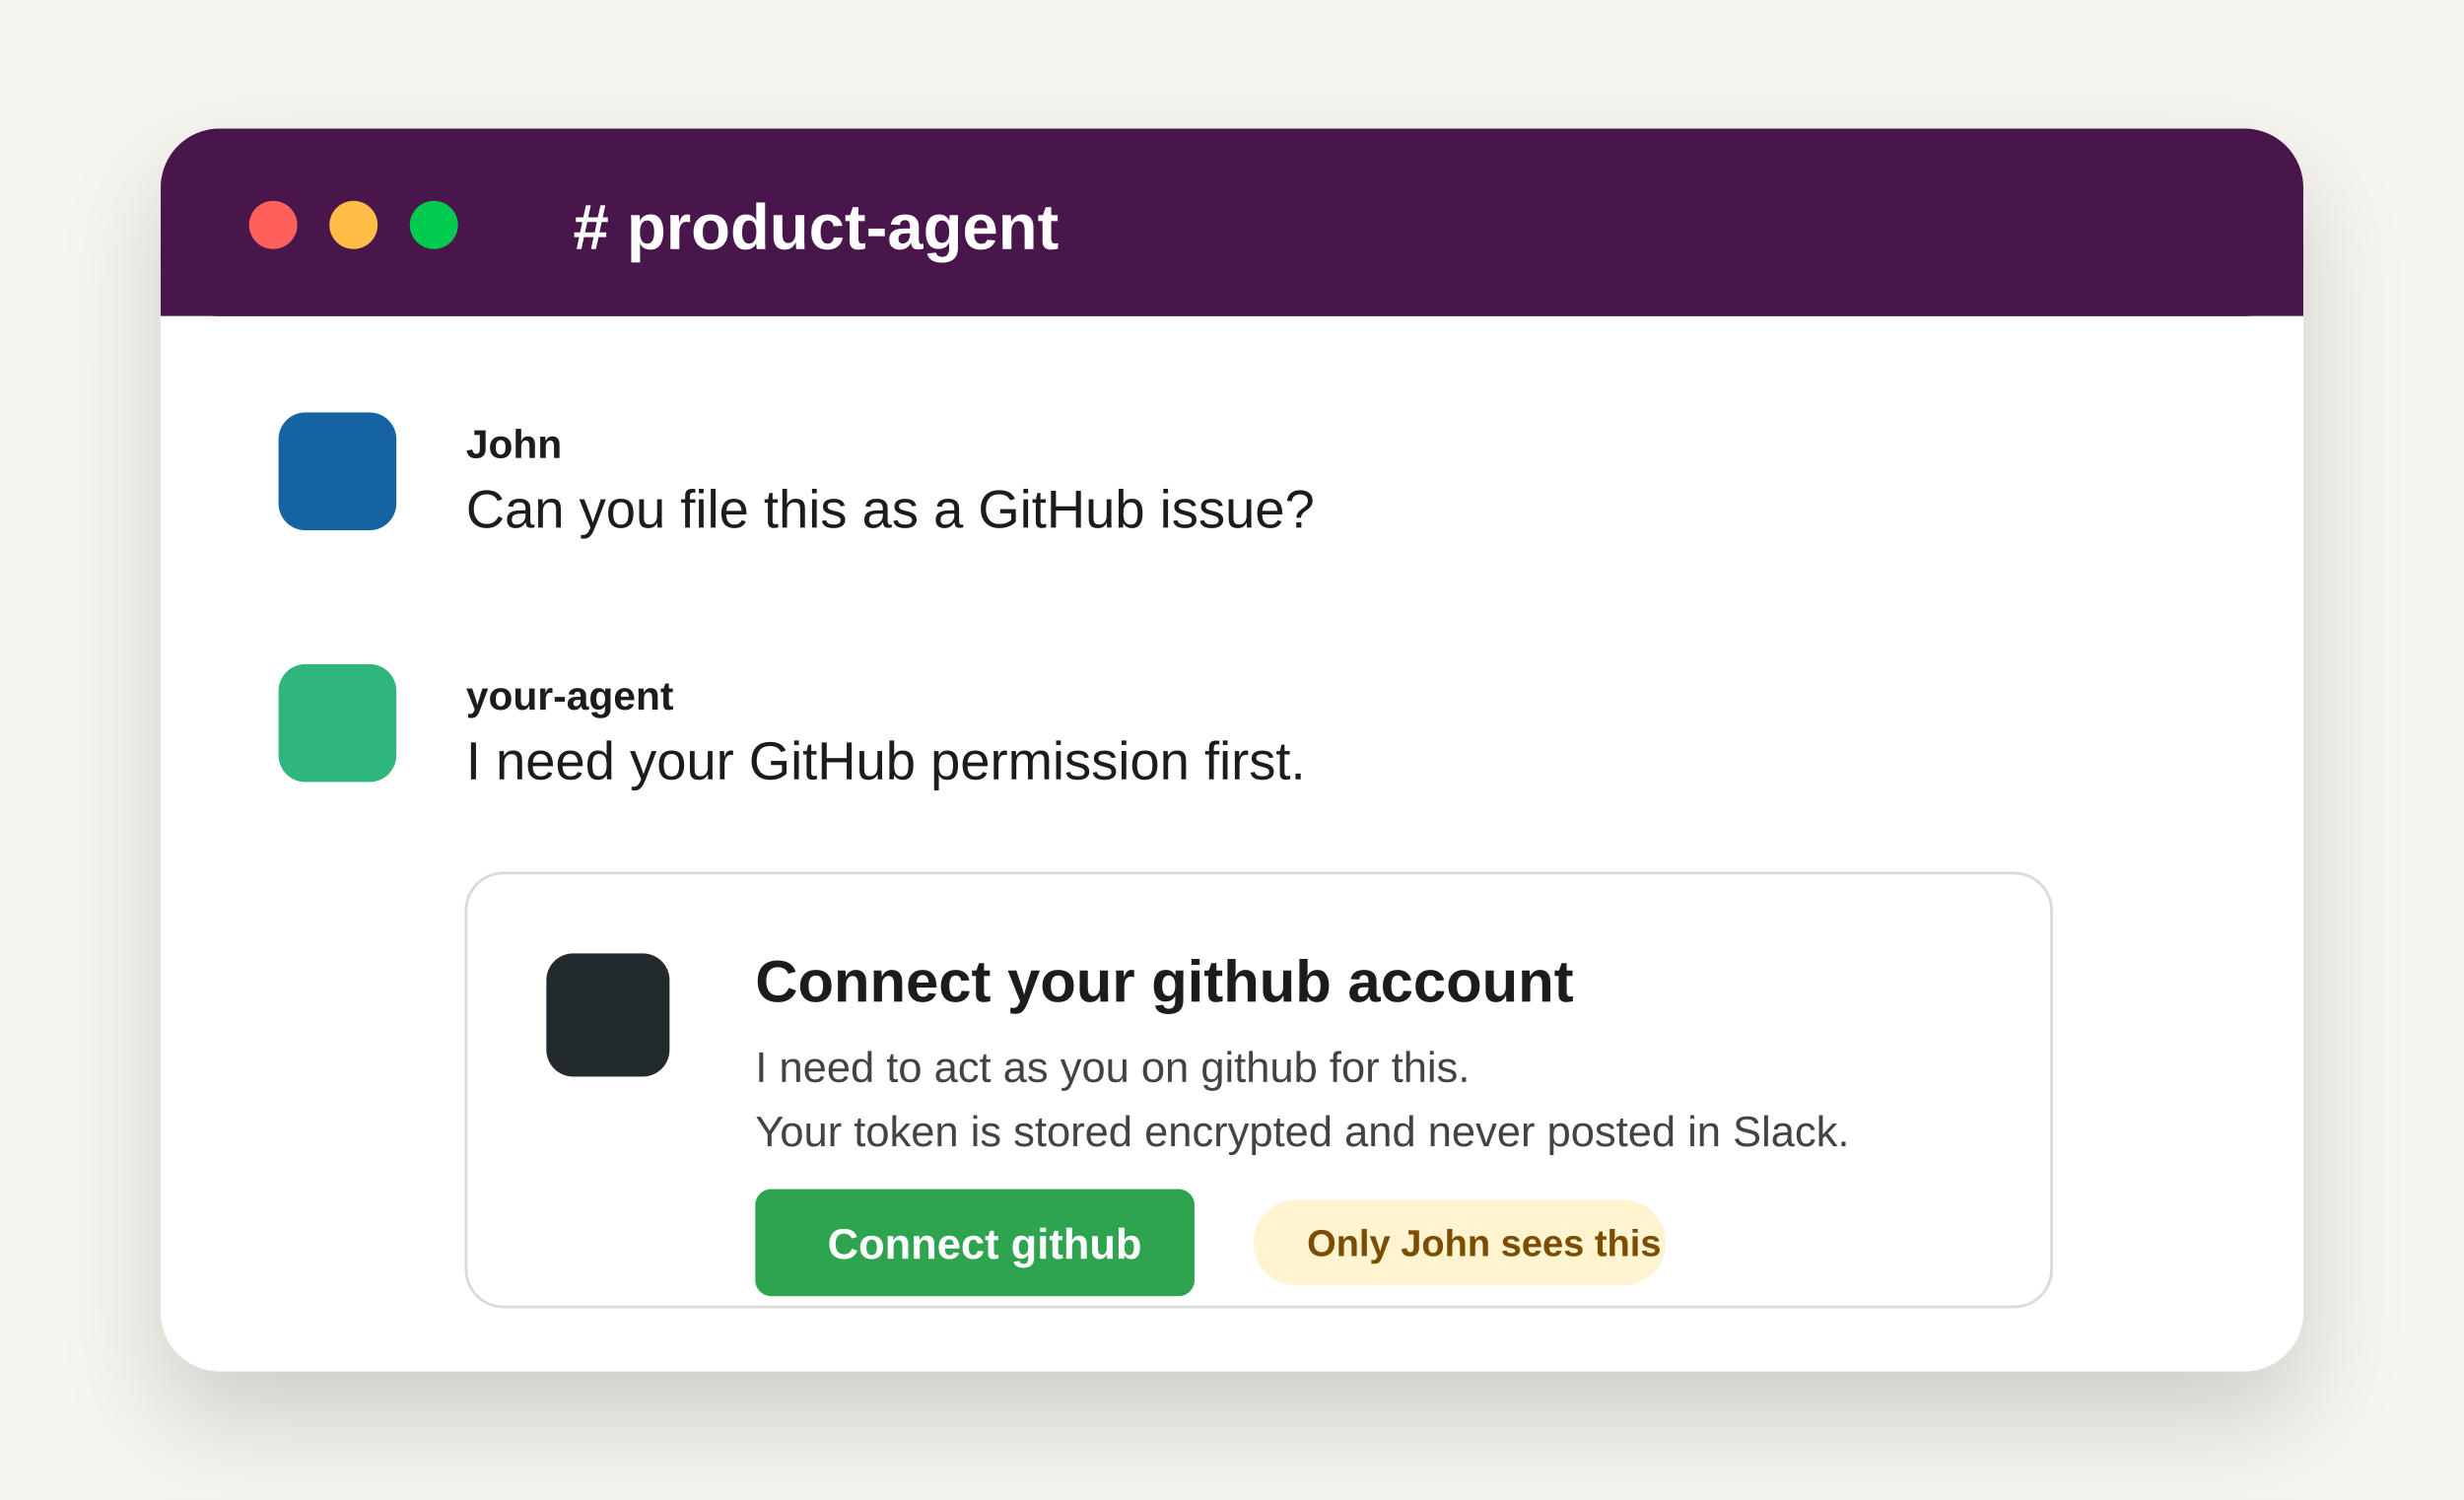
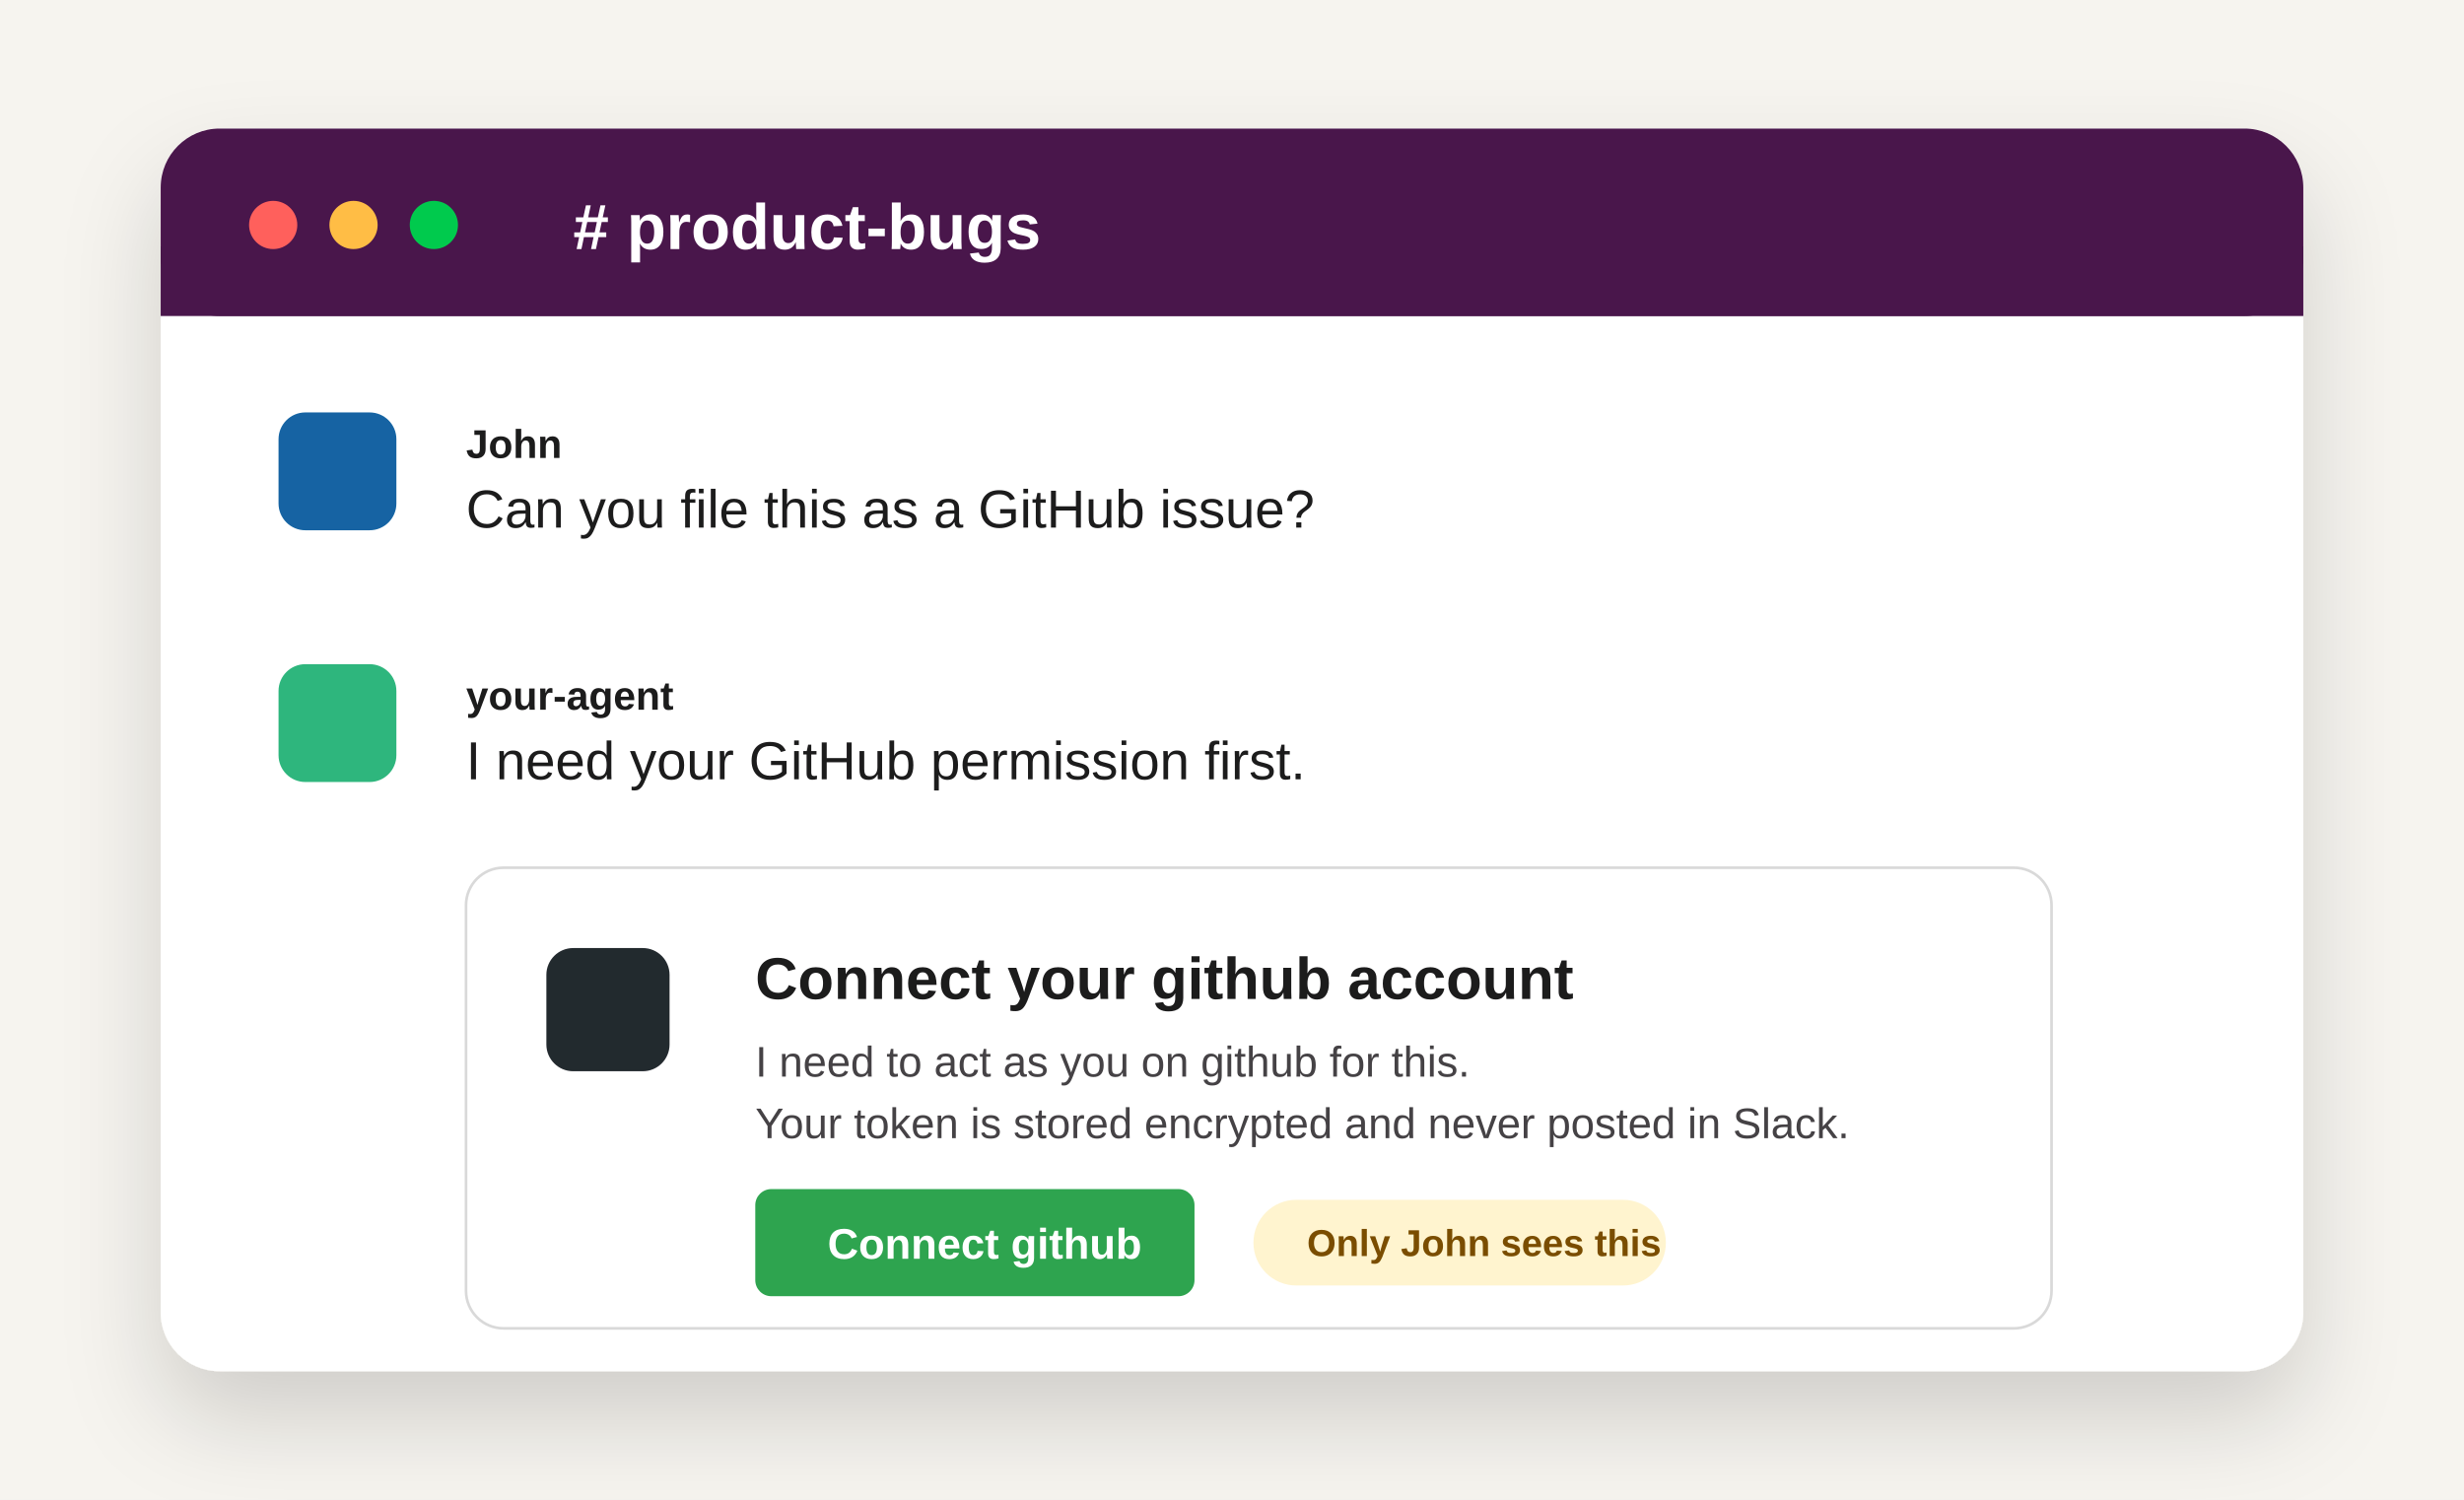
<svg xmlns="http://www.w3.org/2000/svg" width="920" height="560" viewBox="0 0 920 560" role="img" aria-labelledby="title desc">
  <defs>
    <filter id="windowShadow" x="-8%" y="-8%" width="116%" height="124%">
      <feDropShadow dx="0" dy="18" stdDeviation="18" flood-color="#1d1c1d" flood-opacity="0.16" />
    </filter>
    <style>
      .text { font-family: -apple-system, BlinkMacSystemFont, "Segoe UI", Arial, sans-serif; }
    </style>
  </defs>
  <rect width="920" height="560" fill="#f6f4ef" />
  <g filter="url(#windowShadow)">
    <rect x="60" y="48" width="800" height="464" rx="22" fill="#ffffff" />
    <rect x="60" y="48" width="800" height="70" rx="22" fill="#4a154b" />
    <rect x="60" y="92" width="800" height="26" fill="#4a154b" />
    <circle cx="102" cy="84" r="9" fill="#ff605c" />
    <circle cx="132" cy="84" r="9" fill="#ffbd44" />
    <circle cx="162" cy="84" r="9" fill="#00ca4e" />
-     <text class="text" x="214" y="93" fill="#ffffff" font-size="24" font-weight="700"># product-agent</text>
+     <text class="text" x="214" y="93" fill="#ffffff" font-size="24" font-weight="700"># product-bugs</text>
    <rect x="104" y="154" width="44" height="44" rx="10" fill="#1264a3" />
    <text class="text" x="174" y="171" fill="#1d1c1d" font-size="15" font-weight="700">John</text>
    <text class="text" x="174" y="197" fill="#1d1c1d" font-size="20">Can you file this as a GitHub issue?</text>
    <rect x="104" y="248" width="44" height="44" rx="10" fill="#2eb67d" />
    <text class="text" x="174" y="265" fill="#1d1c1d" font-size="15" font-weight="700">your-agent</text>
    <text class="text" x="174" y="291" fill="#1d1c1d" font-size="20">I need your GitHub permission first.</text>
-     <rect x="174" y="326" width="592" height="162" rx="14" fill="#ffffff" stroke="#d9d9d9" />
-     <rect x="204" y="356" width="46" height="46" rx="10" fill="#24292f" />
-     <text class="text" x="282" y="374" fill="#1d1c1d" font-size="22" font-weight="800">Connect your github account</text>
-     <text class="text" x="282" y="404" fill="#454245" font-size="16">I need to act as you on github for this.</text>
-     <text class="text" x="282" y="428" fill="#454245" font-size="16">Your token is stored encrypted and never posted in Slack.</text>
+     <rect x="174" y="324" width="592" height="172" rx="14" fill="#ffffff" stroke="#d9d9d9" />
+     <rect x="204" y="354" width="46" height="46" rx="10" fill="#24292f" />
+     <text class="text" x="282" y="373" fill="#1d1c1d" font-size="22" font-weight="800">Connect your github account</text>
+     <text class="text" x="282" y="402" fill="#454245" font-size="16">I need to act as you on github for this.</text>
+     <text class="text" x="282" y="425" fill="#454245" font-size="16">Your token is stored encrypted and never posted in Slack.</text>
    <rect x="282" y="444" width="164" height="40" rx="6" fill="#2ea44f" />
    <text class="text" x="309" y="470" fill="#ffffff" font-size="16" font-weight="800">Connect github</text>
    <rect x="468" y="448" width="154" height="32" rx="16" fill="#fff4cf" />
    <text class="text" x="488" y="469" fill="#7a4d00" font-size="14" font-weight="700">Only John sees this</text>
  </g>
</svg>
